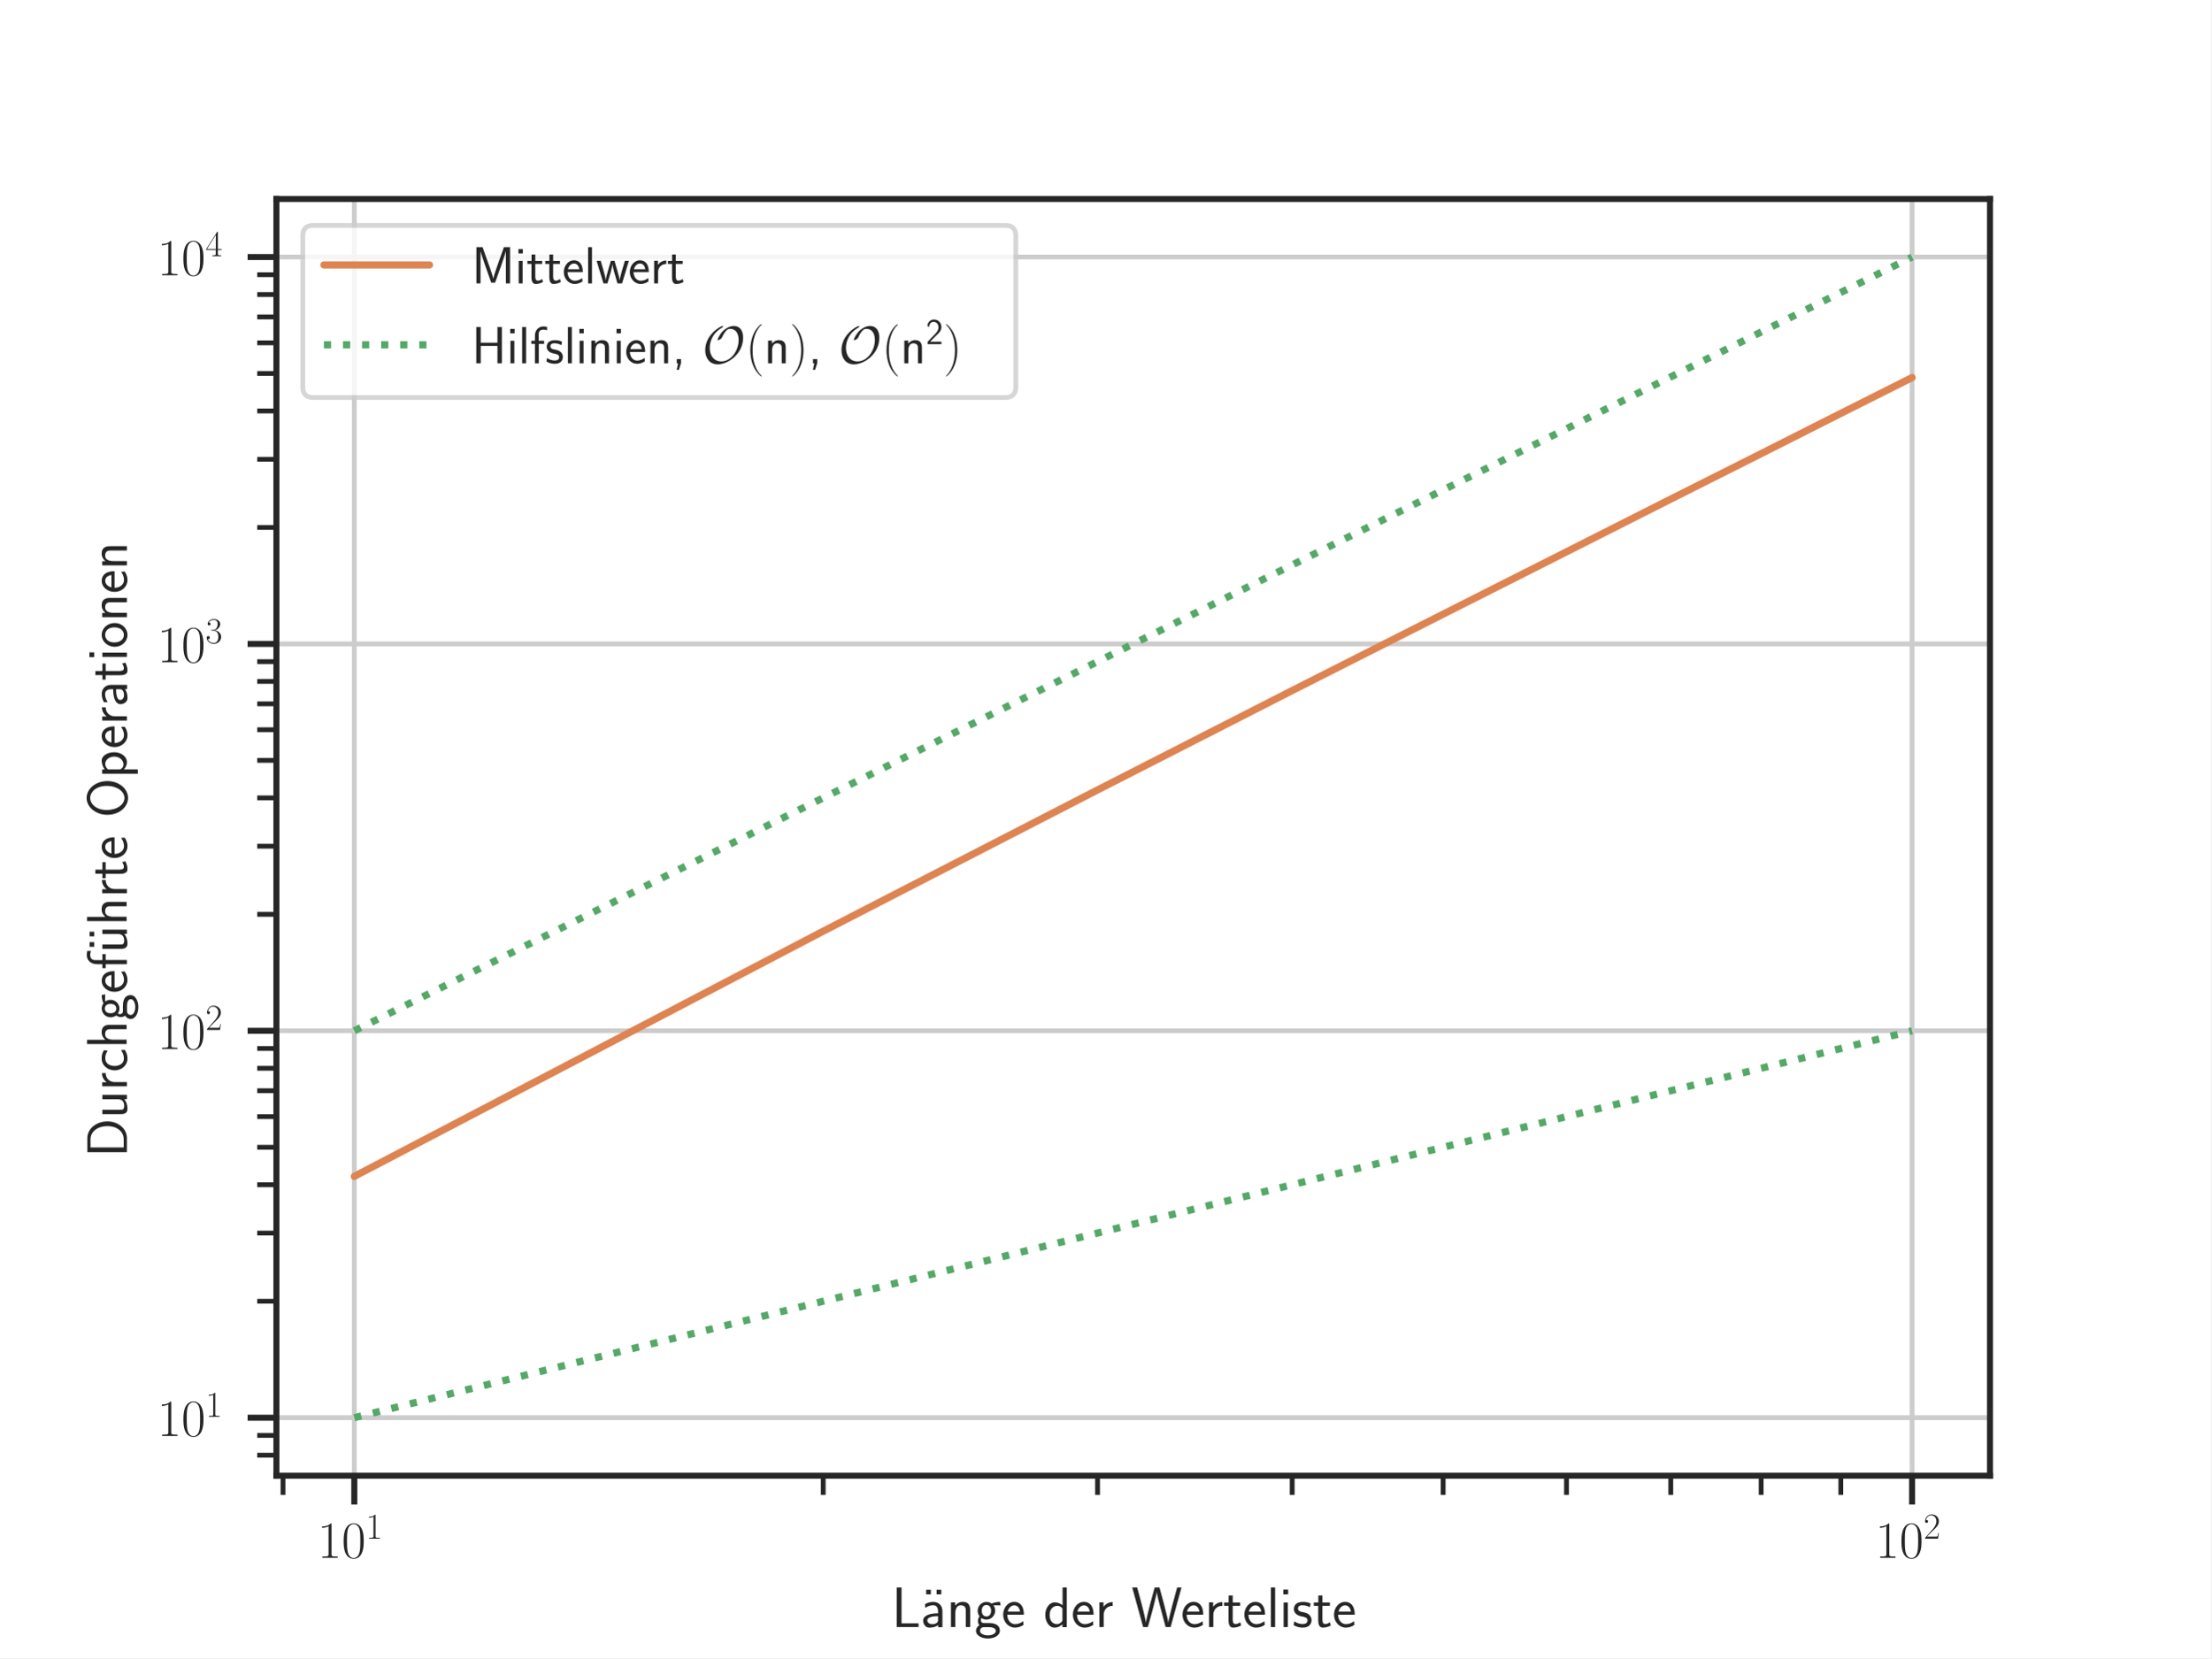
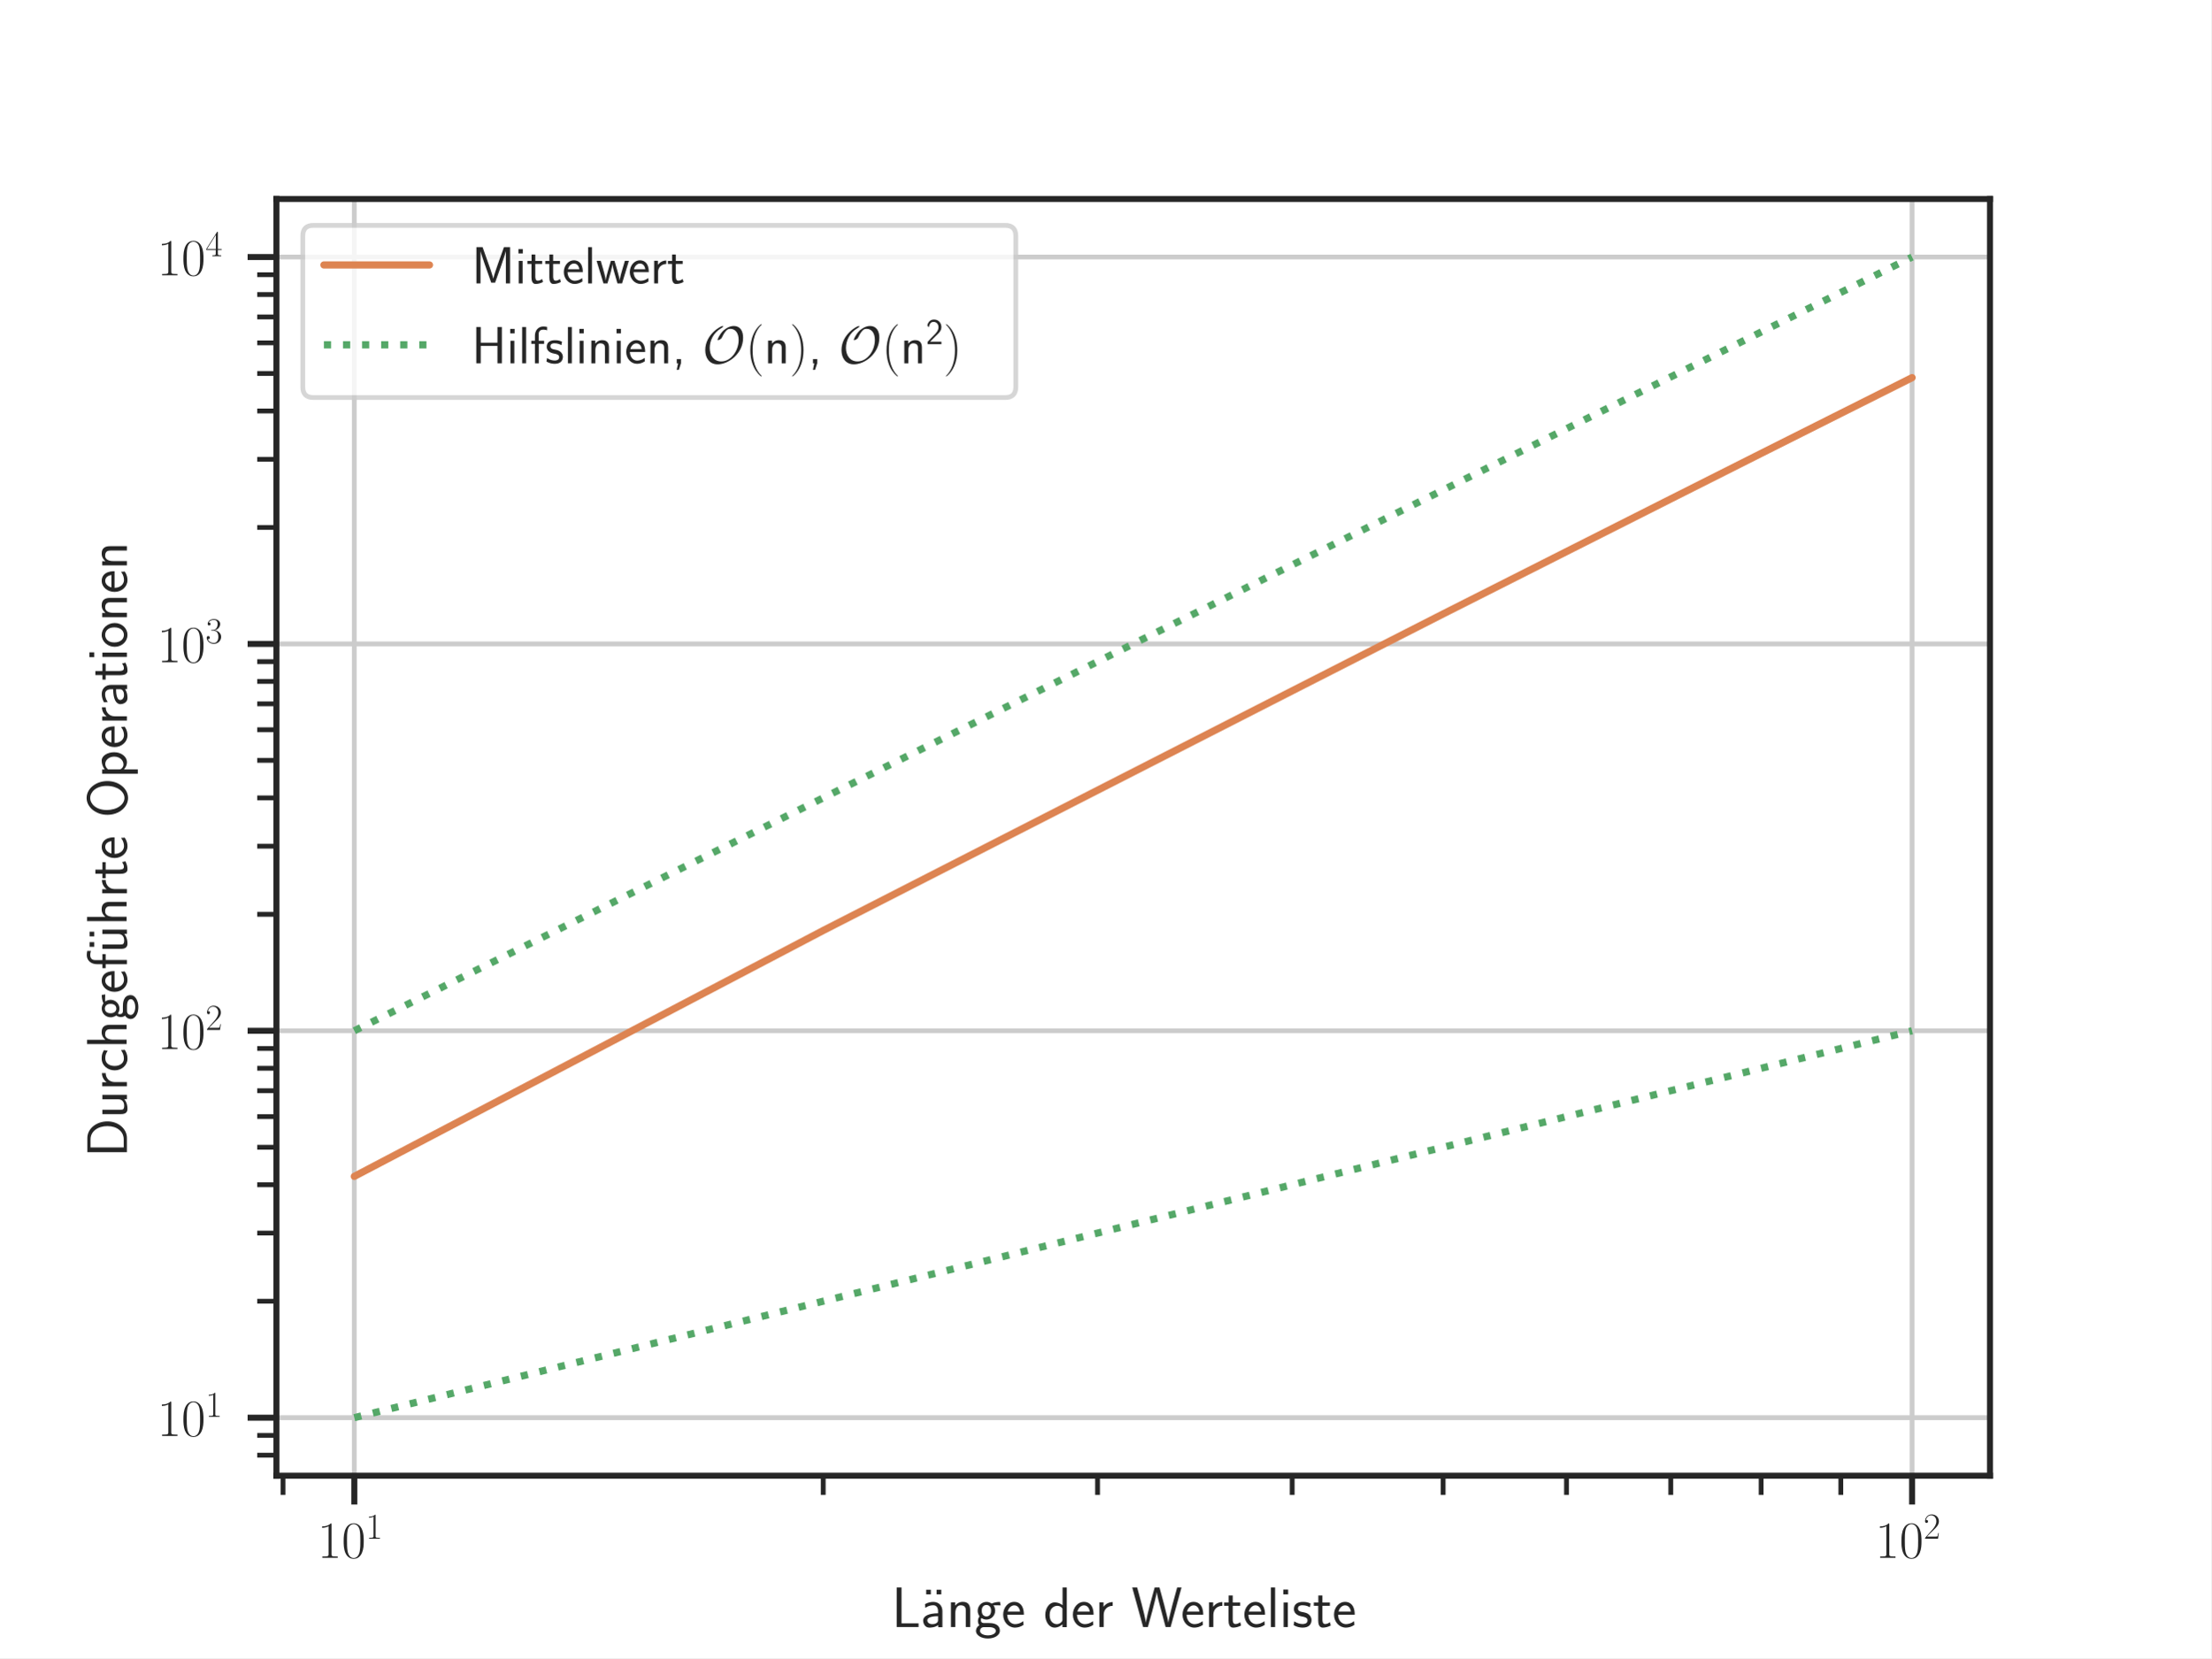
<svg xmlns="http://www.w3.org/2000/svg" xmlns:xlink="http://www.w3.org/1999/xlink" width="460.8pt" height="345.6pt" viewBox="0 0 460.8 345.6" version="1.1">
  <defs>
    <style type="text/css">*{stroke-linejoin: round; stroke-linecap: butt}</style>
  </defs>
  <g id="figure_1">
    <g id="patch_1">
      <path d="M 0 345.6  L 460.8 345.6  L 460.8 0  L 0 0  z " style="fill: #ffffff" />
    </g>
    <g id="axes_1">
      <g id="patch_2">
        <path d="M 57.6 307.584  L 414.72 307.584  L 414.72 41.472  L 57.6 41.472  z " style="fill: #ffffff" />
      </g>
      <g id="matplotlib.axis_1">
        <g id="xtick_1">
          <g id="line2d_1">
-             <path d="M 73.833 307.584  L 73.833 41.472  " clip-path="url(#p21da0928a6)" style="fill: none; stroke: #cccccc; stroke-linecap: round" />
+             <path d="M 73.833 307.584  L 73.833 41.472  " clip-path="url(#p17c92d0d5c)" style="fill: none; stroke: #cccccc; stroke-linecap: round" />
          </g>
          <g id="line2d_2">
            <defs>
-               <path id="md7fadc9b92" d="M 0 0  L 0 6  " style="stroke: #262626; stroke-width: 1.25" />
-             </defs>
-             <g>
-               <use xlink:href="#md7fadc9b92" x="73.833" y="307.584" style="fill: #262626; stroke: #262626; stroke-width: 1.25" />
+               <path id="me863e0104c" d="M 0 0  L 0 6  " style="stroke: #262626; stroke-width: 1.25" />
+             </defs>
+             <g>
+               <use xlink:href="#me863e0104c" x="73.833" y="307.584" style="fill: #262626; stroke: #262626; stroke-width: 1.25" />
            </g>
          </g>
          <g id="text_1">
            <g style="fill: #262626" transform="translate(66.16909 324.6943) scale(0.11 -0.11)">
              <defs>
                <path id="CMR17-31" d="M 1702 4058  C 1702 4192 1696 4192 1606 4192  C 1357 3916 979 3827 621 3827  C 602 3827 570 3827 563 3808  C 557 3795 557 3782 557 3648  C 755 3648 1088 3686 1344 3839  L 1344 461  C 1344 236 1331 160 781 160  L 589 160  L 589 0  C 896 0 1216 0 1523 0  C 1830 0 2150 0 2458 0  L 2458 160  L 2266 160  C 1715 160 1702 230 1702 458  L 1702 4058  z " transform="scale(0.015625)" />
                <path id="CMR17-30" d="M 2688 2025  C 2688 2416 2682 3080 2413 3591  C 2176 4039 1798 4198 1466 4198  C 1158 4198 768 4058 525 3597  C 269 3118 243 2524 243 2025  C 243 1661 250 1106 448 619  C 723 -39 1216 -128 1466 -128  C 1760 -128 2208 -7 2470 600  C 2662 1042 2688 1559 2688 2025  z M 1466 -26  C 1056 -26 813 325 723 812  C 653 1188 653 1738 653 2096  C 653 2588 653 2997 736 3387  C 858 3929 1216 4096 1466 4096  C 1728 4096 2067 3923 2189 3400  C 2272 3036 2278 2607 2278 2096  C 2278 1680 2278 1169 2202 792  C 2067 95 1690 -26 1466 -26  z " transform="scale(0.015625)" />
              </defs>
              <use xlink:href="#CMR17-31" transform="scale(0.996264)" />
              <use xlink:href="#CMR17-30" transform="translate(45.69048 0) scale(0.996264)" />
              <use xlink:href="#CMR17-31" transform="translate(91.38095 36.15364) scale(0.697382)" />
            </g>
          </g>
        </g>
        <g id="xtick_2">
          <g id="line2d_3">
-             <path d="M 398.487 307.584  L 398.487 41.472  " clip-path="url(#p21da0928a6)" style="fill: none; stroke: #cccccc; stroke-linecap: round" />
+             <path d="M 398.487 307.584  L 398.487 41.472  " clip-path="url(#p17c92d0d5c)" style="fill: none; stroke: #cccccc; stroke-linecap: round" />
          </g>
          <g id="line2d_4">
            <g>
-               <use xlink:href="#md7fadc9b92" x="398.487" y="307.584" style="fill: #262626; stroke: #262626; stroke-width: 1.25" />
+               <use xlink:href="#me863e0104c" x="398.487" y="307.584" style="fill: #262626; stroke: #262626; stroke-width: 1.25" />
            </g>
          </g>
          <g id="text_2">
            <g style="fill: #262626" transform="translate(390.8236 324.6943) scale(0.11 -0.11)">
              <defs>
                <path id="CMR17-32" d="M 2669 989  L 2554 989  C 2490 536 2438 459 2413 420  C 2381 369 1920 369 1830 369  L 602 369  C 832 619 1280 1072 1824 1597  C 2214 1967 2669 2402 2669 3035  C 2669 3790 2067 4224 1395 4224  C 691 4224 262 3604 262 3030  C 262 2780 448 2748 525 2748  C 589 2748 781 2787 781 3010  C 781 3207 614 3264 525 3264  C 486 3264 448 3258 422 3245  C 544 3790 915 4058 1306 4058  C 1862 4058 2227 3617 2227 3035  C 2227 2479 1901 2000 1536 1584  L 262 146  L 262 0  L 2515 0  L 2669 989  z " transform="scale(0.015625)" />
              </defs>
              <use xlink:href="#CMR17-31" transform="scale(0.996264)" />
              <use xlink:href="#CMR17-30" transform="translate(45.69048 0) scale(0.996264)" />
              <use xlink:href="#CMR17-32" transform="translate(91.38095 36.15364) scale(0.697382)" />
            </g>
          </g>
        </g>
        <g id="xtick_3">
          <g id="line2d_5">
            <defs>
-               <path id="mdcc54c9b82" d="M 0 0  L 0 4  " style="stroke: #262626" />
-             </defs>
-             <g>
-               <use xlink:href="#mdcc54c9b82" x="58.977" y="307.584" style="fill: #262626; stroke: #262626" />
+               <path id="m196152d0be" d="M 0 0  L 0 4  " style="stroke: #262626" />
+             </defs>
+             <g>
+               <use xlink:href="#m196152d0be" x="58.977" y="307.584" style="fill: #262626; stroke: #262626" />
            </g>
          </g>
        </g>
        <g id="xtick_4">
          <g id="line2d_6">
            <g>
-               <use xlink:href="#mdcc54c9b82" x="171.563" y="307.584" style="fill: #262626; stroke: #262626" />
+               <use xlink:href="#m196152d0be" x="171.563" y="307.584" style="fill: #262626; stroke: #262626" />
            </g>
          </g>
        </g>
        <g id="xtick_5">
          <g id="line2d_7">
            <g>
-               <use xlink:href="#mdcc54c9b82" x="228.732" y="307.584" style="fill: #262626; stroke: #262626" />
+               <use xlink:href="#m196152d0be" x="228.732" y="307.584" style="fill: #262626; stroke: #262626" />
            </g>
          </g>
        </g>
        <g id="xtick_6">
          <g id="line2d_8">
            <g>
-               <use xlink:href="#mdcc54c9b82" x="269.294" y="307.584" style="fill: #262626; stroke: #262626" />
+               <use xlink:href="#m196152d0be" x="269.294" y="307.584" style="fill: #262626; stroke: #262626" />
            </g>
          </g>
        </g>
        <g id="xtick_7">
          <g id="line2d_9">
            <g>
-               <use xlink:href="#mdcc54c9b82" x="300.757" y="307.584" style="fill: #262626; stroke: #262626" />
+               <use xlink:href="#m196152d0be" x="300.757" y="307.584" style="fill: #262626; stroke: #262626" />
            </g>
          </g>
        </g>
        <g id="xtick_8">
          <g id="line2d_10">
            <g>
-               <use xlink:href="#mdcc54c9b82" x="326.463" y="307.584" style="fill: #262626; stroke: #262626" />
+               <use xlink:href="#m196152d0be" x="326.463" y="307.584" style="fill: #262626; stroke: #262626" />
            </g>
          </g>
        </g>
        <g id="xtick_9">
          <g id="line2d_11">
            <g>
-               <use xlink:href="#mdcc54c9b82" x="348.198" y="307.584" style="fill: #262626; stroke: #262626" />
+               <use xlink:href="#m196152d0be" x="348.198" y="307.584" style="fill: #262626; stroke: #262626" />
            </g>
          </g>
        </g>
        <g id="xtick_10">
          <g id="line2d_12">
            <g>
-               <use xlink:href="#mdcc54c9b82" x="367.025" y="307.584" style="fill: #262626; stroke: #262626" />
+               <use xlink:href="#m196152d0be" x="367.025" y="307.584" style="fill: #262626; stroke: #262626" />
            </g>
          </g>
        </g>
        <g id="xtick_11">
          <g id="line2d_13">
            <g>
-               <use xlink:href="#mdcc54c9b82" x="383.632" y="307.584" style="fill: #262626; stroke: #262626" />
+               <use xlink:href="#m196152d0be" x="383.632" y="307.584" style="fill: #262626; stroke: #262626" />
            </g>
          </g>
        </g>
        <g id="text_3">
          <g style="fill: #262626" transform="translate(185.823 339.1274) scale(0.12 -0.12)">
            <defs>
              <path id="CMSS17-4c" d="M 1670 414  C 1594 414 1517 414 1440 414  L 1101 414  L 1101 4416  L 563 4416  L 563 0  L 3002 0  L 3002 414  L 1670 414  z " transform="scale(0.015625)" />
              <path id="CMSS17-7f" d="M 1178 4164  L 659 4164  L 659 3648  L 1178 3648  L 1178 4164  z M 2342 4164  L 1824 4164  L 1824 3648  L 2342 3648  L 2342 4164  z " transform="scale(0.015625)" />
              <path id="CMSS17-61" d="M 2406 1791  C 2406 2392 1978 2808 1402 2808  C 1120 2808 813 2757 461 2553  L 499 2135  C 659 2248 934 2432 1395 2432  C 1722 2432 1920 2180 1920 1782  L 1920 1536  C 896 1536 256 1238 256 726  C 256 461 416 -64 947 -64  C 1043 -64 1562 -64 1933 217  L 1933 -19  L 2406 -19  L 2406 1791  z M 1920 816  C 1920 701 1920 548 1728 434  C 1562 325 1350 325 1261 325  C 941 325 723 511 723 744  C 723 1211 1722 1211 1920 1211  L 1920 816  z " transform="scale(0.015625)" />
              <path id="CMSS17-6e" d="M 2618 1877  C 2618 2283 2522 2816 1798 2816  C 1389 2816 1120 2606 941 2389  L 941 2758  L 474 2758  L 474 0  L 960 0  L 960 1559  C 960 1964 1114 2428 1549 2428  C 2112 2428 2131 2048 2131 1829  L 2131 0  L 2618 0  L 2618 1877  z " transform="scale(0.015625)" />
              <path id="CMSS17-67" d="M 2848 2808  C 2483 2808 2170 2738 1914 2617  C 1702 2777 1485 2808 1338 2808  C 781 2808 358 2349 358 1814  C 358 1468 550 1207 563 1195  C 448 1035 384 863 384 672  C 384 448 474 289 544 200  C 211 -3 166 -314 166 -435  C 166 -898 749 -1280 1498 -1280  C 2253 -1280 2835 -898 2835 -428  C 2835 448 1856 448 1587 448  L 1069 448  C 973 448 717 448 717 791  C 717 921 774 1004 781 1010  C 877 940 1075 832 1338 832  C 1869 832 2310 1278 2310 1827  C 2310 2132 2170 2355 2112 2432  L 2131 2432  C 2150 2432 2419 2432 2515 2432  C 2720 2432 2739 2429 2918 2419  L 2848 2808  z M 1338 1182  C 1120 1182 813 1315 813 1823  C 813 2375 1165 2464 1331 2464  C 1549 2464 1856 2331 1856 1823  C 1856 1271 1504 1182 1338 1182  z M 1581 -10  C 1734 -10 2381 -10 2381 -442  C 2381 -714 1984 -929 1504 -929  C 1018 -929 621 -720 621 -435  C 621 -403 621 -10 1062 -10  L 1581 -10  z " transform="scale(0.015625)" />
              <path id="CMSS17-65" d="M 2502 1377  C 2502 1590 2490 2003 2285 2345  C 2061 2713 1696 2816 1421 2816  C 755 2816 192 2188 192 1375  C 192 582 774 -64 1510 -64  C 1798 -64 2150 19 2470 248  C 2470 274 2458 414 2451 420  C 2451 433 2432 630 2432 656  C 2125 407 1773 325 1517 325  C 1107 325 666 667 646 1377  L 2502 1377  z M 698 1728  C 781 2084 1062 2421 1421 2421  C 1517 2421 1965 2421 2080 1728  L 698 1728  z " transform="scale(0.015625)" />
              <path id="CMSS17-64" d="M 2611 4416  L 2138 4416  L 2138 2438  C 1939 2603 1613 2756 1254 2756  C 672 2756 211 2131 211 1347  C 211 562 666 -64 1235 -64  C 1677 -64 1971 172 2125 306  L 2125 -13  L 2611 -13  L 2611 4416  z M 2125 836  C 2125 747 2125 653 1926 482  C 1798 375 1645 325 1498 325  C 1152 325 698 576 698 1340  C 698 2134 1210 2368 1562 2368  C 1798 2368 1990 2254 2125 2065  L 2125 836  z " transform="scale(0.015625)" />
              <path id="CMSS17-72" d="M 954 1363  C 954 1965 1395 2368 1958 2368  L 1958 2789  C 1549 2789 1165 2585 934 2253  L 934 2758  L 480 2758  L 480 0  L 954 0  L 954 1363  z " transform="scale(0.015625)" />
              <path id="CMSS17-57" d="M 5581 4416  L 5094 4416  L 4557 2437  C 4474 2118 4397 1801 4320 1482  C 4205 1011 4122 681 4109 515  L 4102 515  C 4090 687 4006 1049 3904 1457  C 3827 1795 3744 2131 3654 2462  L 3123 4416  L 2586 4416  L 2080 2562  L 1824 1549  C 1632 747 1626 632 1613 505  L 1606 505  C 1606 543 1581 753 1402 1498  C 1312 1868 1222 2244 1126 2601  L 634 4416  L 83 4416  L 1299 0  L 1830 0  L 2336 1839  L 2592 2851  C 2765 3564 2803 3742 2816 3901  L 2822 3901  C 2822 3876 2880 3474 3130 2545  L 3808 0  L 4365 0  L 5581 4416  z " transform="scale(0.015625)" />
              <path id="CMSS17-74" d="M 1069 2368  L 1901 2368  L 1901 2737  L 1069 2737  L 1069 3520  L 614 3520  L 614 2737  L 109 2737  L 109 2368  L 602 2368  L 602 749  C 602 384 685 -64 1107 -64  C 1427 -64 1722 25 2003 172  L 1901 548  C 1747 414 1562 337 1363 337  C 1082 337 1069 696 1069 856  L 1069 2368  z " transform="scale(0.015625)" />
              <path id="CMSS17-6c" d="M 947 4416  L 474 4416  L 474 0  L 947 0  L 947 4416  z " transform="scale(0.015625)" />
              <path id="CMSS17-69" d="M 979 4183  L 442 4183  L 442 3648  L 979 3648  L 979 4183  z M 947 2739  L 474 2739  L 474 0  L 947 0  L 947 2739  z " transform="scale(0.015625)" />
              <path id="CMSS17-73" d="M 2061 2627  C 1683 2807 1389 2807 1197 2807  C 742 2807 198 2648 198 2003  C 198 1359 902 1218 1094 1179  C 1389 1122 1715 1058 1715 740  C 1715 337 1254 337 1171 337  C 915 337 563 407 243 638  L 166 210  C 531 0 883 -64 1178 -64  C 1965 -64 2163 416 2163 781  C 2163 1094 1984 1305 1862 1401  C 1651 1568 1574 1587 1050 1696  C 960 1709 646 1779 646 2066  C 646 2432 1050 2432 1139 2432  C 1555 2432 1811 2303 1984 2208  L 2061 2627  z " transform="scale(0.015625)" />
            </defs>
            <use xlink:href="#CMSS17-4c" transform="scale(0.996264)" />
            <use xlink:href="#CMSS17-7f" transform="translate(49.72625 0) scale(0.996264)" />
            <use xlink:href="#CMSS17-61" transform="translate(50.68711 0) scale(0.996264)" />
            <use xlink:href="#CMSS17-6e" transform="translate(95.60903 0) scale(0.996264)" />
            <use xlink:href="#CMSS17-67" transform="translate(143.814 0) scale(0.996264)" />
            <use xlink:href="#CMSS17-65" transform="translate(190.6576 0) scale(0.996264)" />
            <use xlink:href="#CMSS17-64" transform="translate(263.5255 0) scale(0.996264)" />
            <use xlink:href="#CMSS17-65" transform="translate(311.7305 0) scale(0.996264)" />
            <use xlink:href="#CMSS17-72" transform="translate(353.3693 0) scale(0.996264)" />
            <use xlink:href="#CMSS17-57" transform="translate(416.5082 0) scale(0.996264)" />
            <use xlink:href="#CMSS17-65" transform="translate(502.1479 0) scale(0.996264)" />
            <use xlink:href="#CMSS17-72" transform="translate(543.7867 0) scale(0.996264)" />
            <use xlink:href="#CMSS17-74" transform="translate(575.6965 0) scale(0.996264)" />
            <use xlink:href="#CMSS17-65" transform="translate(609.5281 0) scale(0.996264)" />
            <use xlink:href="#CMSS17-6c" transform="translate(651.1669 0) scale(0.996264)" />
            <use xlink:href="#CMSS17-69" transform="translate(673.3476 0) scale(0.996264)" />
            <use xlink:href="#CMSS17-73" transform="translate(695.5283 0) scale(0.996264)" />
            <use xlink:href="#CMSS17-74" transform="translate(731.4419 0) scale(0.996264)" />
            <use xlink:href="#CMSS17-65" transform="translate(765.2734 0) scale(0.996264)" />
          </g>
        </g>
      </g>
      <g id="matplotlib.axis_2">
        <g id="ytick_1">
          <g id="line2d_14">
-             <path d="M 57.6 295.488  L 414.72 295.488  " clip-path="url(#p21da0928a6)" style="fill: none; stroke: #cccccc; stroke-linecap: round" />
+             <path d="M 57.6 295.488  L 414.72 295.488  " clip-path="url(#p17c92d0d5c)" style="fill: none; stroke: #cccccc; stroke-linecap: round" />
          </g>
          <g id="line2d_15">
            <defs>
-               <path id="m788aa0e863" d="M 0 0  L -6 0  " style="stroke: #262626; stroke-width: 1.25" />
-             </defs>
-             <g>
-               <use xlink:href="#m788aa0e863" x="57.6" y="295.488" style="fill: #262626; stroke: #262626; stroke-width: 1.25" />
+               <path id="m63b09d8a2b" d="M 0 0  L -6 0  " style="stroke: #262626; stroke-width: 1.25" />
+             </defs>
+             <g>
+               <use xlink:href="#m63b09d8a2b" x="57.6" y="295.488" style="fill: #262626; stroke: #262626; stroke-width: 1.25" />
            </g>
          </g>
          <g id="text_4">
            <g style="fill: #262626" transform="translate(32.77273 299.2932) scale(0.11 -0.11)">
              <use xlink:href="#CMR17-31" transform="scale(0.996264)" />
              <use xlink:href="#CMR17-30" transform="translate(45.69048 0) scale(0.996264)" />
              <use xlink:href="#CMR17-31" transform="translate(91.38095 36.15364) scale(0.697382)" />
            </g>
          </g>
        </g>
        <g id="ytick_2">
          <g id="line2d_16">
-             <path d="M 57.6 214.848  L 414.72 214.848  " clip-path="url(#p21da0928a6)" style="fill: none; stroke: #cccccc; stroke-linecap: round" />
+             <path d="M 57.6 214.848  L 414.72 214.848  " clip-path="url(#p17c92d0d5c)" style="fill: none; stroke: #cccccc; stroke-linecap: round" />
          </g>
          <g id="line2d_17">
            <g>
-               <use xlink:href="#m788aa0e863" x="57.6" y="214.848" style="fill: #262626; stroke: #262626; stroke-width: 1.25" />
+               <use xlink:href="#m63b09d8a2b" x="57.6" y="214.848" style="fill: #262626; stroke: #262626; stroke-width: 1.25" />
            </g>
          </g>
          <g id="text_5">
            <g style="fill: #262626" transform="translate(32.77273 218.6532) scale(0.11 -0.11)">
              <use xlink:href="#CMR17-31" transform="scale(0.996264)" />
              <use xlink:href="#CMR17-30" transform="translate(45.69048 0) scale(0.996264)" />
              <use xlink:href="#CMR17-32" transform="translate(91.38095 36.15364) scale(0.697382)" />
            </g>
          </g>
        </g>
        <g id="ytick_3">
          <g id="line2d_18">
-             <path d="M 57.6 134.208  L 414.72 134.208  " clip-path="url(#p21da0928a6)" style="fill: none; stroke: #cccccc; stroke-linecap: round" />
+             <path d="M 57.6 134.208  L 414.72 134.208  " clip-path="url(#p17c92d0d5c)" style="fill: none; stroke: #cccccc; stroke-linecap: round" />
          </g>
          <g id="line2d_19">
            <g>
-               <use xlink:href="#m788aa0e863" x="57.6" y="134.208" style="fill: #262626; stroke: #262626; stroke-width: 1.25" />
+               <use xlink:href="#m63b09d8a2b" x="57.6" y="134.208" style="fill: #262626; stroke: #262626; stroke-width: 1.25" />
            </g>
          </g>
          <g id="text_6">
            <g style="fill: #262626" transform="translate(32.77273 138.0132) scale(0.11 -0.11)">
              <defs>
                <path id="CMR17-33" d="M 1414 2157  C 1984 2157 2234 1662 2234 1090  C 2234 320 1824 25 1453 25  C 1114 25 563 194 390 693  C 422 680 454 680 486 680  C 640 680 755 782 755 948  C 755 1133 614 1216 486 1216  C 378 1216 211 1165 211 926  C 211 335 787 -128 1466 -128  C 2176 -128 2720 430 2720 1085  C 2720 1707 2208 2157 1600 2227  C 2086 2328 2554 2756 2554 3329  C 2554 3820 2048 4179 1472 4179  C 890 4179 378 3829 378 3329  C 378 3110 544 3072 627 3072  C 762 3072 877 3155 877 3321  C 877 3486 762 3569 627 3569  C 602 3569 570 3569 544 3557  C 730 3959 1235 4032 1459 4032  C 1683 4032 2106 3925 2106 3320  C 2106 3143 2080 2828 1862 2550  C 1670 2304 1453 2304 1242 2284  C 1210 2284 1062 2269 1037 2269  C 992 2263 966 2257 966 2208  C 966 2163 973 2157 1101 2157  L 1414 2157  z " transform="scale(0.015625)" />
              </defs>
              <use xlink:href="#CMR17-31" transform="scale(0.996264)" />
              <use xlink:href="#CMR17-30" transform="translate(45.69048 0) scale(0.996264)" />
              <use xlink:href="#CMR17-33" transform="translate(91.38095 36.15364) scale(0.697382)" />
            </g>
          </g>
        </g>
        <g id="ytick_4">
          <g id="line2d_20">
-             <path d="M 57.6 53.568  L 414.72 53.568  " clip-path="url(#p21da0928a6)" style="fill: none; stroke: #cccccc; stroke-linecap: round" />
+             <path d="M 57.6 53.568  L 414.72 53.568  " clip-path="url(#p17c92d0d5c)" style="fill: none; stroke: #cccccc; stroke-linecap: round" />
          </g>
          <g id="line2d_21">
            <g>
-               <use xlink:href="#m788aa0e863" x="57.6" y="53.568" style="fill: #262626; stroke: #262626; stroke-width: 1.25" />
+               <use xlink:href="#m63b09d8a2b" x="57.6" y="53.568" style="fill: #262626; stroke: #262626; stroke-width: 1.25" />
            </g>
          </g>
          <g id="text_7">
            <g style="fill: #262626" transform="translate(32.77273 57.37317) scale(0.11 -0.11)">
              <defs>
                <path id="CMR17-34" d="M 2150 4122  C 2150 4256 2144 4256 2029 4256  L 128 1254  L 128 1088  L 1779 1088  L 1779 457  C 1779 224 1766 160 1318 160  L 1197 160  L 1197 0  C 1402 0 1747 0 1965 0  C 2182 0 2528 0 2733 0  L 2733 160  L 2611 160  C 2163 160 2150 224 2150 457  L 2150 1088  L 2803 1088  L 2803 1254  L 2150 1254  L 2150 4122  z M 1798 3703  L 1798 1254  L 256 1254  L 1798 3703  z " transform="scale(0.015625)" />
              </defs>
              <use xlink:href="#CMR17-31" transform="scale(0.996264)" />
              <use xlink:href="#CMR17-30" transform="translate(45.69048 0) scale(0.996264)" />
              <use xlink:href="#CMR17-34" transform="translate(91.38095 36.15364) scale(0.697382)" />
            </g>
          </g>
        </g>
        <g id="ytick_5">
          <g id="line2d_22">
            <defs>
-               <path id="m690a16cdb4" d="M 0 0  L -4 0  " style="stroke: #262626" />
-             </defs>
-             <g>
-               <use xlink:href="#m690a16cdb4" x="57.6" y="303.303" style="fill: #262626; stroke: #262626" />
+               <path id="m0dd15c68d4" d="M 0 0  L -4 0  " style="stroke: #262626" />
+             </defs>
+             <g>
+               <use xlink:href="#m0dd15c68d4" x="57.6" y="303.303" style="fill: #262626; stroke: #262626" />
            </g>
          </g>
        </g>
        <g id="ytick_6">
          <g id="line2d_23">
            <g>
-               <use xlink:href="#m690a16cdb4" x="57.6" y="299.178" style="fill: #262626; stroke: #262626" />
+               <use xlink:href="#m0dd15c68d4" x="57.6" y="299.178" style="fill: #262626; stroke: #262626" />
            </g>
          </g>
        </g>
        <g id="ytick_7">
          <g id="line2d_24">
            <g>
-               <use xlink:href="#m690a16cdb4" x="57.6" y="271.213" style="fill: #262626; stroke: #262626" />
+               <use xlink:href="#m0dd15c68d4" x="57.6" y="271.213" style="fill: #262626; stroke: #262626" />
            </g>
          </g>
        </g>
        <g id="ytick_8">
          <g id="line2d_25">
            <g>
-               <use xlink:href="#m690a16cdb4" x="57.6" y="257.013" style="fill: #262626; stroke: #262626" />
+               <use xlink:href="#m0dd15c68d4" x="57.6" y="257.013" style="fill: #262626; stroke: #262626" />
            </g>
          </g>
        </g>
        <g id="ytick_9">
          <g id="line2d_26">
            <g>
-               <use xlink:href="#m690a16cdb4" x="57.6" y="246.938" style="fill: #262626; stroke: #262626" />
+               <use xlink:href="#m0dd15c68d4" x="57.6" y="246.938" style="fill: #262626; stroke: #262626" />
            </g>
          </g>
        </g>
        <g id="ytick_10">
          <g id="line2d_27">
            <g>
-               <use xlink:href="#m690a16cdb4" x="57.6" y="239.123" style="fill: #262626; stroke: #262626" />
+               <use xlink:href="#m0dd15c68d4" x="57.6" y="239.123" style="fill: #262626; stroke: #262626" />
            </g>
          </g>
        </g>
        <g id="ytick_11">
          <g id="line2d_28">
            <g>
-               <use xlink:href="#m690a16cdb4" x="57.6" y="232.738" style="fill: #262626; stroke: #262626" />
+               <use xlink:href="#m0dd15c68d4" x="57.6" y="232.738" style="fill: #262626; stroke: #262626" />
            </g>
          </g>
        </g>
        <g id="ytick_12">
          <g id="line2d_29">
            <g>
-               <use xlink:href="#m690a16cdb4" x="57.6" y="227.339" style="fill: #262626; stroke: #262626" />
+               <use xlink:href="#m0dd15c68d4" x="57.6" y="227.339" style="fill: #262626; stroke: #262626" />
            </g>
          </g>
        </g>
        <g id="ytick_13">
          <g id="line2d_30">
            <g>
-               <use xlink:href="#m690a16cdb4" x="57.6" y="222.663" style="fill: #262626; stroke: #262626" />
+               <use xlink:href="#m0dd15c68d4" x="57.6" y="222.663" style="fill: #262626; stroke: #262626" />
            </g>
          </g>
        </g>
        <g id="ytick_14">
          <g id="line2d_31">
            <g>
-               <use xlink:href="#m690a16cdb4" x="57.6" y="218.538" style="fill: #262626; stroke: #262626" />
+               <use xlink:href="#m0dd15c68d4" x="57.6" y="218.538" style="fill: #262626; stroke: #262626" />
            </g>
          </g>
        </g>
        <g id="ytick_15">
          <g id="line2d_32">
            <g>
-               <use xlink:href="#m690a16cdb4" x="57.6" y="190.573" style="fill: #262626; stroke: #262626" />
+               <use xlink:href="#m0dd15c68d4" x="57.6" y="190.573" style="fill: #262626; stroke: #262626" />
            </g>
          </g>
        </g>
        <g id="ytick_16">
          <g id="line2d_33">
            <g>
-               <use xlink:href="#m690a16cdb4" x="57.6" y="176.373" style="fill: #262626; stroke: #262626" />
+               <use xlink:href="#m0dd15c68d4" x="57.6" y="176.373" style="fill: #262626; stroke: #262626" />
            </g>
          </g>
        </g>
        <g id="ytick_17">
          <g id="line2d_34">
            <g>
-               <use xlink:href="#m690a16cdb4" x="57.6" y="166.298" style="fill: #262626; stroke: #262626" />
+               <use xlink:href="#m0dd15c68d4" x="57.6" y="166.298" style="fill: #262626; stroke: #262626" />
            </g>
          </g>
        </g>
        <g id="ytick_18">
          <g id="line2d_35">
            <g>
-               <use xlink:href="#m690a16cdb4" x="57.6" y="158.483" style="fill: #262626; stroke: #262626" />
+               <use xlink:href="#m0dd15c68d4" x="57.6" y="158.483" style="fill: #262626; stroke: #262626" />
            </g>
          </g>
        </g>
        <g id="ytick_19">
          <g id="line2d_36">
            <g>
-               <use xlink:href="#m690a16cdb4" x="57.6" y="152.098" style="fill: #262626; stroke: #262626" />
+               <use xlink:href="#m0dd15c68d4" x="57.6" y="152.098" style="fill: #262626; stroke: #262626" />
            </g>
          </g>
        </g>
        <g id="ytick_20">
          <g id="line2d_37">
            <g>
-               <use xlink:href="#m690a16cdb4" x="57.6" y="146.699" style="fill: #262626; stroke: #262626" />
+               <use xlink:href="#m0dd15c68d4" x="57.6" y="146.699" style="fill: #262626; stroke: #262626" />
            </g>
          </g>
        </g>
        <g id="ytick_21">
          <g id="line2d_38">
            <g>
-               <use xlink:href="#m690a16cdb4" x="57.6" y="142.023" style="fill: #262626; stroke: #262626" />
+               <use xlink:href="#m0dd15c68d4" x="57.6" y="142.023" style="fill: #262626; stroke: #262626" />
            </g>
          </g>
        </g>
        <g id="ytick_22">
          <g id="line2d_39">
            <g>
-               <use xlink:href="#m690a16cdb4" x="57.6" y="137.898" style="fill: #262626; stroke: #262626" />
+               <use xlink:href="#m0dd15c68d4" x="57.6" y="137.898" style="fill: #262626; stroke: #262626" />
            </g>
          </g>
        </g>
        <g id="ytick_23">
          <g id="line2d_40">
            <g>
-               <use xlink:href="#m690a16cdb4" x="57.6" y="109.933" style="fill: #262626; stroke: #262626" />
+               <use xlink:href="#m0dd15c68d4" x="57.6" y="109.933" style="fill: #262626; stroke: #262626" />
            </g>
          </g>
        </g>
        <g id="ytick_24">
          <g id="line2d_41">
            <g>
-               <use xlink:href="#m690a16cdb4" x="57.6" y="95.733" style="fill: #262626; stroke: #262626" />
+               <use xlink:href="#m0dd15c68d4" x="57.6" y="95.733" style="fill: #262626; stroke: #262626" />
            </g>
          </g>
        </g>
        <g id="ytick_25">
          <g id="line2d_42">
            <g>
-               <use xlink:href="#m690a16cdb4" x="57.6" y="85.658" style="fill: #262626; stroke: #262626" />
+               <use xlink:href="#m0dd15c68d4" x="57.6" y="85.658" style="fill: #262626; stroke: #262626" />
            </g>
          </g>
        </g>
        <g id="ytick_26">
          <g id="line2d_43">
            <g>
-               <use xlink:href="#m690a16cdb4" x="57.6" y="77.843" style="fill: #262626; stroke: #262626" />
+               <use xlink:href="#m0dd15c68d4" x="57.6" y="77.843" style="fill: #262626; stroke: #262626" />
            </g>
          </g>
        </g>
        <g id="ytick_27">
          <g id="line2d_44">
            <g>
-               <use xlink:href="#m690a16cdb4" x="57.6" y="71.458" style="fill: #262626; stroke: #262626" />
+               <use xlink:href="#m0dd15c68d4" x="57.6" y="71.458" style="fill: #262626; stroke: #262626" />
            </g>
          </g>
        </g>
        <g id="ytick_28">
          <g id="line2d_45">
            <g>
-               <use xlink:href="#m690a16cdb4" x="57.6" y="66.059" style="fill: #262626; stroke: #262626" />
+               <use xlink:href="#m0dd15c68d4" x="57.6" y="66.059" style="fill: #262626; stroke: #262626" />
            </g>
          </g>
        </g>
        <g id="ytick_29">
          <g id="line2d_46">
            <g>
-               <use xlink:href="#m690a16cdb4" x="57.6" y="61.383" style="fill: #262626; stroke: #262626" />
+               <use xlink:href="#m0dd15c68d4" x="57.6" y="61.383" style="fill: #262626; stroke: #262626" />
            </g>
          </g>
        </g>
        <g id="ytick_30">
          <g id="line2d_47">
            <g>
-               <use xlink:href="#m690a16cdb4" x="57.6" y="57.258" style="fill: #262626; stroke: #262626" />
+               <use xlink:href="#m0dd15c68d4" x="57.6" y="57.258" style="fill: #262626; stroke: #262626" />
            </g>
          </g>
        </g>
        <g id="text_8">
          <g style="fill: #262626" transform="translate(26.44813 241.2077) rotate(-90) scale(0.12 -0.12)">
            <defs>
              <path id="CMSS17-44" d="M 570 4416  L 570 0  L 2144 0  C 3194 0 4000 980 4000 2170  C 4000 3398 3194 4416 2144 4416  L 570 4416  z M 1094 357  L 1094 4059  L 2003 4059  C 2861 4059 3475 3277 3475 2170  C 3475 1107 2867 357 2003 357  L 1094 357  z " transform="scale(0.015625)" />
              <path id="CMSS17-75" d="M 2618 2739  L 2131 2739  L 2131 972  C 2131 498 1786 306 1421 306  C 998 306 960 447 960 709  L 960 2739  L 474 2739  L 474 678  C 474 179 646 -64 1088 -64  C 1306 -64 1798 -13 2144 306  L 2144 0  L 2618 0  L 2618 2739  z " transform="scale(0.015625)" />
              <path id="CMSS17-63" d="M 2464 2541  C 2464 2585 2170 2714 2093 2739  C 1882 2816 1613 2816 1542 2816  C 710 2816 211 2093 211 1363  C 211 595 768 -64 1517 -64  C 1946 -64 2253 76 2502 242  L 2464 664  C 2189 453 1869 337 1523 337  C 1024 337 698 774 698 1369  C 698 1831 909 2414 1549 2414  C 1901 2414 2099 2343 2394 2145  L 2464 2541  z " transform="scale(0.015625)" />
              <path id="CMSS17-68" d="M 2618 1891  C 2618 2292 2522 2820 1798 2820  C 1395 2820 1133 2623 947 2407  L 947 4448  L 474 4448  L 474 32  L 960 32  L 960 1573  C 960 1973 1114 2432 1549 2432  C 2112 2432 2131 2056 2131 1839  L 2131 32  L 2618 32  L 2618 1891  z " transform="scale(0.015625)" />
              <path id="CMSS17-66" d="M 1075 2368  L 1722 2368  L 1722 2737  L 1062 2737  L 1062 3559  C 1062 4014 1408 4092 1606 4092  C 1670 4092 1850 4092 2080 4009  L 2080 4429  C 1933 4461 1754 4480 1613 4480  C 1018 4480 602 3993 602 3359  L 602 2737  L 160 2737  L 160 2368  L 602 2368  L 602 0  L 1075 0  L 1075 2368  z " transform="scale(0.015625)" />
              <path id="CMSS17-4f" d="M 4096 2178  C 4096 3503 3219 4497 2214 4497  C 1210 4497 333 3497 333 2178  C 333 847 1222 -128 2214 -128  C 3206 -128 4096 847 4096 2178  z M 2214 273  C 1510 273 870 1057 870 2261  C 870 3433 1549 4096 2214 4096  C 2880 4096 3558 3433 3558 2261  C 3558 1051 2912 273 2214 273  z " transform="scale(0.015625)" />
              <path id="CMSS17-70" d="M 966 333  C 1178 129 1466 -5 1773 -5  C 2368 -5 2880 603 2880 1412  C 2880 2159 2496 2816 1946 2816  C 1626 2816 1242 2702 954 2472  L 954 2765  L 480 2765  L 480 -1216  L 966 -1216  L 966 333  z M 966 2100  C 1018 2176 1235 2415 1587 2415  C 2035 2415 2394 1960 2394 1412  C 2394 787 1958 384 1530 384  C 1402 384 1267 415 1139 523  C 966 674 966 768 966 857  L 966 2100  z " transform="scale(0.015625)" />
              <path id="CMSS17-6f" d="M 2829 1356  C 2829 2176 2221 2816 1504 2816  C 768 2816 173 2157 173 1356  C 173 544 787 -64 1498 -64  C 2227 -64 2829 563 2829 1356  z M 1504 337  C 1050 337 659 709 659 1408  C 659 2151 1114 2427 1498 2427  C 1914 2427 2342 2126 2342 1408  C 2342 683 1926 337 1504 337  z " transform="scale(0.015625)" />
            </defs>
            <use xlink:href="#CMSS17-44" transform="scale(0.996264)" />
            <use xlink:href="#CMSS17-75" transform="translate(67.54284 0) scale(0.996264)" />
            <use xlink:href="#CMSS17-72" transform="translate(115.7478 0) scale(0.996264)" />
            <use xlink:href="#CMSS17-63" transform="translate(147.6576 0) scale(0.996264)" />
            <use xlink:href="#CMSS17-68" transform="translate(189.2964 0) scale(0.996264)" />
            <use xlink:href="#CMSS17-67" transform="translate(237.5013 0) scale(0.996264)" />
            <use xlink:href="#CMSS17-65" transform="translate(284.3449 0) scale(0.996264)" />
            <use xlink:href="#CMSS17-66" transform="translate(325.9838 0) scale(0.996264)" />
            <use xlink:href="#CMSS17-7f" transform="translate(355.2911 0) scale(0.996264)" />
            <use xlink:href="#CMSS17-75" transform="translate(354.6104 0) scale(0.996264)" />
            <use xlink:href="#CMSS17-68" transform="translate(402.8154 0) scale(0.996264)" />
            <use xlink:href="#CMSS17-72" transform="translate(451.0203 0) scale(0.996264)" />
            <use xlink:href="#CMSS17-74" transform="translate(482.9301 0) scale(0.996264)" />
            <use xlink:href="#CMSS17-65" transform="translate(516.7617 0) scale(0.996264)" />
            <use xlink:href="#CMSS17-4f" transform="translate(589.6296 0) scale(0.996264)" />
            <use xlink:href="#CMSS17-70" transform="translate(658.6538 0) scale(0.996264)" />
            <use xlink:href="#CMSS17-65" transform="translate(709.4612 0) scale(0.996264)" />
            <use xlink:href="#CMSS17-72" transform="translate(751.1 0) scale(0.996264)" />
            <use xlink:href="#CMSS17-61" transform="translate(783.0098 0) scale(0.996264)" />
            <use xlink:href="#CMSS17-74" transform="translate(827.9317 0) scale(0.996264)" />
            <use xlink:href="#CMSS17-69" transform="translate(861.7633 0) scale(0.996264)" />
            <use xlink:href="#CMSS17-6f" transform="translate(883.944 0) scale(0.996264)" />
            <use xlink:href="#CMSS17-6e" transform="translate(930.7877 0) scale(0.996264)" />
            <use xlink:href="#CMSS17-65" transform="translate(978.9926 0) scale(0.996264)" />
            <use xlink:href="#CMSS17-6e" transform="translate(1020.631 0) scale(0.996264)" />
          </g>
        </g>
      </g>
      <g id="line2d_48">
-         <path d="M 73.833 245.199  L 171.563 194.086  L 228.732 164.646  L 269.294 143.927  L 300.757 128.003  L 326.463 115.01  L 348.198 104.018  L 367.025 94.548  L 383.632 86.157  L 398.487 78.69  " clip-path="url(#p21da0928a6)" style="fill: none; stroke: #dd8452; stroke-width: 1.5; stroke-linecap: round" />
+         <path d="M 73.833 245.198  L 171.563 193.943  L 228.732 164.71  L 269.294 143.991  L 300.757 127.954  L 326.463 114.963  L 348.198 103.987  L 367.025 94.501  L 383.632 86.16  L 398.487 78.708  " clip-path="url(#p17c92d0d5c)" style="fill: none; stroke: #dd8452; stroke-width: 1.5; stroke-linecap: round" />
      </g>
      <g id="line2d_49">
-         <path d="M 73.833 295.488  L 171.563 271.213  L 228.732 257.013  L 269.294 246.938  L 300.757 239.123  L 326.463 232.738  L 348.198 227.339  L 367.025 222.663  L 383.632 218.538  L 398.487 214.848  " clip-path="url(#p21da0928a6)" style="fill: none; stroke-dasharray: 1.5,2.475; stroke-dashoffset: 0; stroke: #55a868; stroke-width: 1.5" />
+         <path d="M 73.833 295.488  L 171.563 271.213  L 228.732 257.013  L 269.294 246.938  L 300.757 239.123  L 326.463 232.738  L 348.198 227.339  L 367.025 222.663  L 383.632 218.538  L 398.487 214.848  " clip-path="url(#p17c92d0d5c)" style="fill: none; stroke-dasharray: 1.5,2.475; stroke-dashoffset: 0; stroke: #55a868; stroke-width: 1.5" />
      </g>
      <g id="line2d_50">
-         <path d="M 73.833 214.848  L 171.563 166.298  L 228.732 137.898  L 269.294 117.748  L 300.757 102.118  L 326.463 89.348  L 348.198 78.551  L 367.025 69.198  L 383.632 60.948  L 398.487 53.568  " clip-path="url(#p21da0928a6)" style="fill: none; stroke-dasharray: 1.5,2.475; stroke-dashoffset: 0; stroke: #55a868; stroke-width: 1.5" />
+         <path d="M 73.833 214.848  L 171.563 166.298  L 228.732 137.898  L 269.294 117.748  L 300.757 102.118  L 326.463 89.348  L 348.198 78.551  L 367.025 69.198  L 383.632 60.948  L 398.487 53.568  " clip-path="url(#p17c92d0d5c)" style="fill: none; stroke-dasharray: 1.5,2.475; stroke-dashoffset: 0; stroke: #55a868; stroke-width: 1.5" />
      </g>
      <g id="patch_3">
        <path d="M 57.6 307.584  L 57.6 41.472  " style="fill: none; stroke: #262626; stroke-width: 1.25; stroke-linejoin: miter; stroke-linecap: square" />
      </g>
      <g id="patch_4">
        <path d="M 414.72 307.584  L 414.72 41.472  " style="fill: none; stroke: #262626; stroke-width: 1.25; stroke-linejoin: miter; stroke-linecap: square" />
      </g>
      <g id="patch_5">
        <path d="M 57.6 307.584  L 414.72 307.584  " style="fill: none; stroke: #262626; stroke-width: 1.25; stroke-linejoin: miter; stroke-linecap: square" />
      </g>
      <g id="patch_6">
        <path d="M 57.6 41.472  L 414.72 41.472  " style="fill: none; stroke: #262626; stroke-width: 1.25; stroke-linejoin: miter; stroke-linecap: square" />
      </g>
      <g id="legend_1">
        <g id="patch_7">
          <path d="M 65.3 82.854  L 209.494 82.854  Q 211.694 82.854 211.694 80.654  L 211.694 49.172  Q 211.694 46.972 209.494 46.972  L 65.3 46.972  Q 63.1 46.972 63.1 49.172  L 63.1 80.654  Q 63.1 82.854 65.3 82.854  z " style="fill: #ffffff; opacity: 0.8; stroke: #cccccc; stroke-linejoin: miter" />
        </g>
        <g id="line2d_51">
          <path d="M 67.5 55.222  L 78.5 55.222  L 89.5 55.222  " style="fill: none; stroke: #dd8452; stroke-width: 1.5; stroke-linecap: round" />
        </g>
        <g id="text_9">
          <g style="fill: #262626" transform="translate(98.3 59.072) scale(0.11 -0.11)">
            <defs>
              <path id="CMSS17-4d" d="M 3194 2371  L 2886 1473  C 2835 1307 2662 791 2624 587  L 2618 587  C 2598 715 2560 849 2458 1174  C 2400 1365 2336 1562 2272 1741  L 1325 4416  L 576 4416  L 576 0  L 1075 0  L 1075 3900  L 1082 3900  C 1082 3894 1139 3613 1530 2499  L 2374 96  L 2848 96  L 3610 2231  C 3661 2378 3821 2843 3891 3066  C 3955 3257 4115 3728 4154 3913  L 4160 3913  L 4160 0  L 4666 0  L 4666 4416  L 3923 4416  L 3194 2371  z " transform="scale(0.015625)" />
              <path id="CMSS17-77" d="M 4013 2752  L 3526 2752  L 3187 1601  C 3117 1358 2918 685 2893 371  L 2886 371  C 2874 564 2765 1024 2586 1633  L 2259 2752  L 1818 2752  L 1498 1658  C 1338 1101 1216 627 1203 371  L 1197 371  C 1171 749 909 1633 870 1773  L 582 2752  L 83 2752  L 915 0  L 1402 0  C 1734 1096 1990 1943 2010 2370  C 2022 2160 2131 1707 2195 1484  L 2618 0  L 3181 0  L 4013 2752  z " transform="scale(0.015625)" />
            </defs>
            <use xlink:href="#CMSS17-4d" transform="scale(0.996264)" />
            <use xlink:href="#CMSS17-69" transform="translate(81.67603 0) scale(0.996264)" />
            <use xlink:href="#CMSS17-74" transform="translate(103.8568 0) scale(0.996264)" />
            <use xlink:href="#CMSS17-74" transform="translate(137.6883 0) scale(0.996264)" />
            <use xlink:href="#CMSS17-65" transform="translate(171.5199 0) scale(0.996264)" />
            <use xlink:href="#CMSS17-6c" transform="translate(213.1587 0) scale(0.996264)" />
            <use xlink:href="#CMSS17-77" transform="translate(235.3394 0) scale(0.996264)" />
            <use xlink:href="#CMSS17-65" transform="translate(296.5565 0) scale(0.996264)" />
            <use xlink:href="#CMSS17-72" transform="translate(338.1953 0) scale(0.996264)" />
            <use xlink:href="#CMSS17-74" transform="translate(370.1051 0) scale(0.996264)" />
          </g>
        </g>
        <g id="line2d_52">
          <path d="M 67.5 71.864  L 78.5 71.864  L 89.5 71.864  " style="fill: none; stroke-dasharray: 1.5,2.475; stroke-dashoffset: 0; stroke: #55a868; stroke-width: 1.5" />
        </g>
        <g id="text_10">
          <g style="fill: #262626" transform="translate(98.3 75.71401) scale(0.11 -0.11)">
            <defs>
              <path id="CMSS17-48" d="M 3674 4416  L 3136 4416  L 3136 2501  L 1101 2501  L 1101 4416  L 563 4416  L 563 0  L 1101 0  L 1101 2112  L 3136 2112  L 3136 0  L 3674 0  L 3674 4416  z " transform="scale(0.015625)" />
              <path id="CMSS17-2c" d="M 1088 6  L 1088 510  L 576 510  L 576 0  L 736 0  L 570 -800  L 826 -800  L 1088 6  z " transform="scale(0.015625)" />
              <path id="CMSY10-4f" d="M 4973 3111  C 4973 3928 4614 4544 3834 4544  C 3168 4544 2605 4004 2560 3966  C 2048 3458 1856 2879 1856 2867  C 1856 2828 1888 2822 1920 2822  C 2042 2822 2144 2886 2240 2957  C 2355 3040 2362 3060 2432 3208  C 2490 3337 2637 3651 2874 3922  C 3027 4096 3155 4192 3411 4192  C 4032 4192 4429 3678 4429 2835  C 4429 1523 3501 224 2317 224  C 1408 224 909 950 909 1870  C 909 2744 1357 3709 2291 4261  C 2355 4300 2547 4416 2547 4499  C 2547 4544 2496 4544 2483 4544  C 2259 4544 365 3522 365 1594  C 365 694 832 -128 1894 -128  C 3142 -128 4973 1132 4973 3111  z " transform="scale(0.015625)" />
              <path id="CMR17-28" d="M 1958 -1561  C 1958 -1555 1958 -1542 1939 -1523  C 1645 -1224 858 -407 858 1581  C 858 3569 1632 4379 1946 4697  C 1946 4704 1958 4717 1958 4736  C 1958 4755 1939 4768 1914 4768  C 1843 4768 1299 4296 986 3594  C 666 2887 576 2199 576 1588  C 576 1128 621 351 1005 -471  C 1312 -1135 1837 -1600 1914 -1600  C 1946 -1600 1958 -1587 1958 -1561  z " transform="scale(0.015625)" />
              <path id="CMR17-29" d="M 1683 1581  C 1683 2040 1638 2817 1254 3639  C 947 4303 422 4768 346 4768  C 326 4768 301 4761 301 4729  C 301 4717 307 4710 314 4697  C 621 4378 1402 3568 1402 1584  C 1402 -407 627 -1217 314 -1537  C 307 -1549 301 -1556 301 -1568  C 301 -1600 326 -1600 346 -1600  C 416 -1600 960 -1128 1274 -426  C 1594 281 1683 969 1683 1581  z " transform="scale(0.015625)" />
              <path id="CMSS17-32" d="M 1651 1357  C 1830 1541 2099 1764 2285 1987  C 2464 2204 2701 2511 2701 2957  C 2701 3657 2227 4288 1421 4288  C 787 4288 422 3893 250 3274  L 499 2929  C 640 3510 838 3880 1338 3880  C 1888 3880 2195 3433 2195 2942  C 2195 2355 1747 1901 1408 1563  C 1030 1187 659 804 301 408  L 301 0  L 2701 0  L 2701 433  L 1613 433  C 1536 433 1459 433 1382 433  L 742 433  L 742 439  L 1651 1357  z " transform="scale(0.015625)" />
            </defs>
            <use xlink:href="#CMSS17-48" transform="scale(0.996264)" />
            <use xlink:href="#CMSS17-69" transform="translate(66.06152 0) scale(0.996264)" />
            <use xlink:href="#CMSS17-6c" transform="translate(88.24224 0) scale(0.996264)" />
            <use xlink:href="#CMSS17-66" transform="translate(110.423 0) scale(0.996264)" />
            <use xlink:href="#CMSS17-73" transform="translate(139.0496 0) scale(0.996264)" />
            <use xlink:href="#CMSS17-6c" transform="translate(174.9632 0) scale(0.996264)" />
            <use xlink:href="#CMSS17-69" transform="translate(197.1439 0) scale(0.996264)" />
            <use xlink:href="#CMSS17-6e" transform="translate(219.3246 0) scale(0.996264)" />
            <use xlink:href="#CMSS17-69" transform="translate(267.5296 0) scale(0.996264)" />
            <use xlink:href="#CMSS17-65" transform="translate(289.7103 0) scale(0.996264)" />
            <use xlink:href="#CMSS17-6e" transform="translate(331.3491 0) scale(0.996264)" />
            <use xlink:href="#CMSS17-2c" transform="translate(379.554 0) scale(0.996264)" />
            <use xlink:href="#CMSY10-4f" transform="translate(436.8074 0) scale(0.996264)" />
            <use xlink:href="#CMR17-28" transform="translate(518.8888 0) scale(0.996264)" />
            <use xlink:href="#CMSS17-6e" transform="translate(554.1696 0) scale(0.996264)" />
            <use xlink:href="#CMR17-29" transform="translate(602.3745 0) scale(0.996264)" />
            <use xlink:href="#CMSS17-2c" transform="translate(637.6553 0) scale(0.996264)" />
            <use xlink:href="#CMSY10-4f" transform="translate(694.9086 0) scale(0.996264)" />
            <use xlink:href="#CMR17-28" transform="translate(776.99 0) scale(0.996264)" />
            <use xlink:href="#CMSS17-6e" transform="translate(812.2708 0) scale(0.996264)" />
            <use xlink:href="#CMSS17-32" transform="translate(860.4758 36.15364) scale(0.697382)" />
            <use xlink:href="#CMR17-29" transform="translate(893.7643 0) scale(0.996264)" />
          </g>
        </g>
      </g>
    </g>
  </g>
  <defs>
-     <clipPath id="p21da0928a6">
+     <clipPath id="p17c92d0d5c">
      <rect x="57.6" y="41.472" width="357.12" height="266.112" />
    </clipPath>
  </defs>
</svg>
